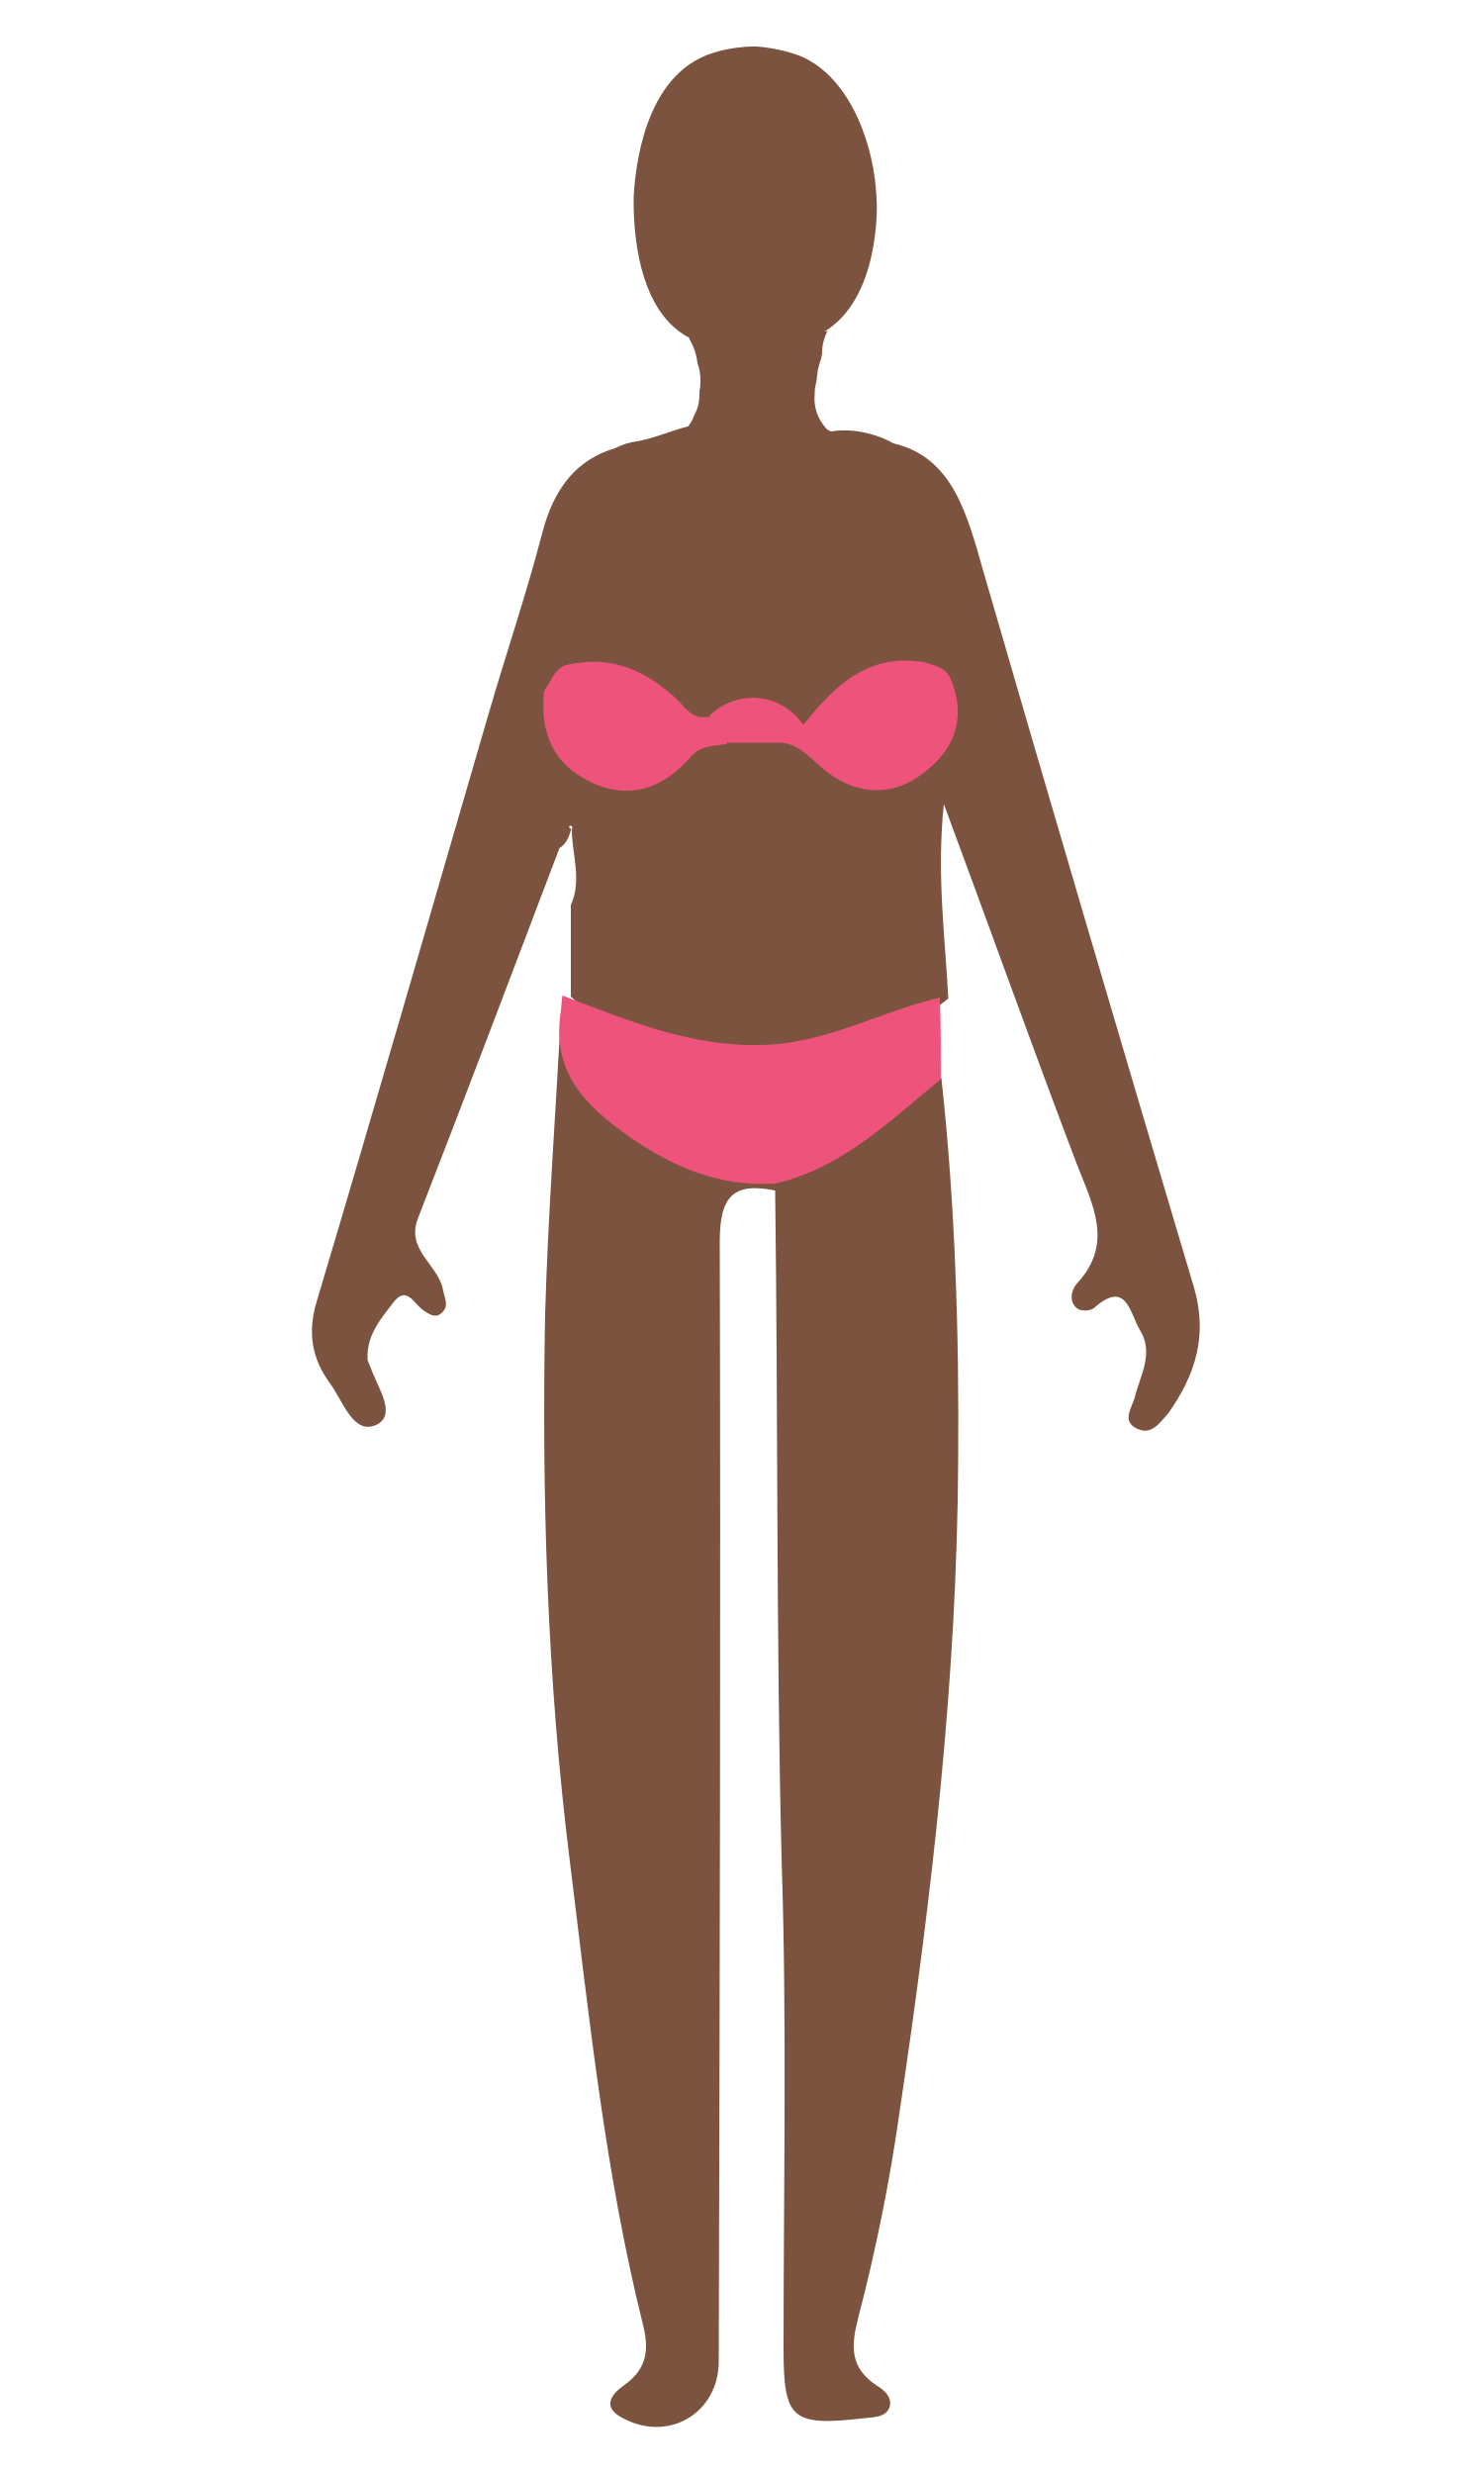
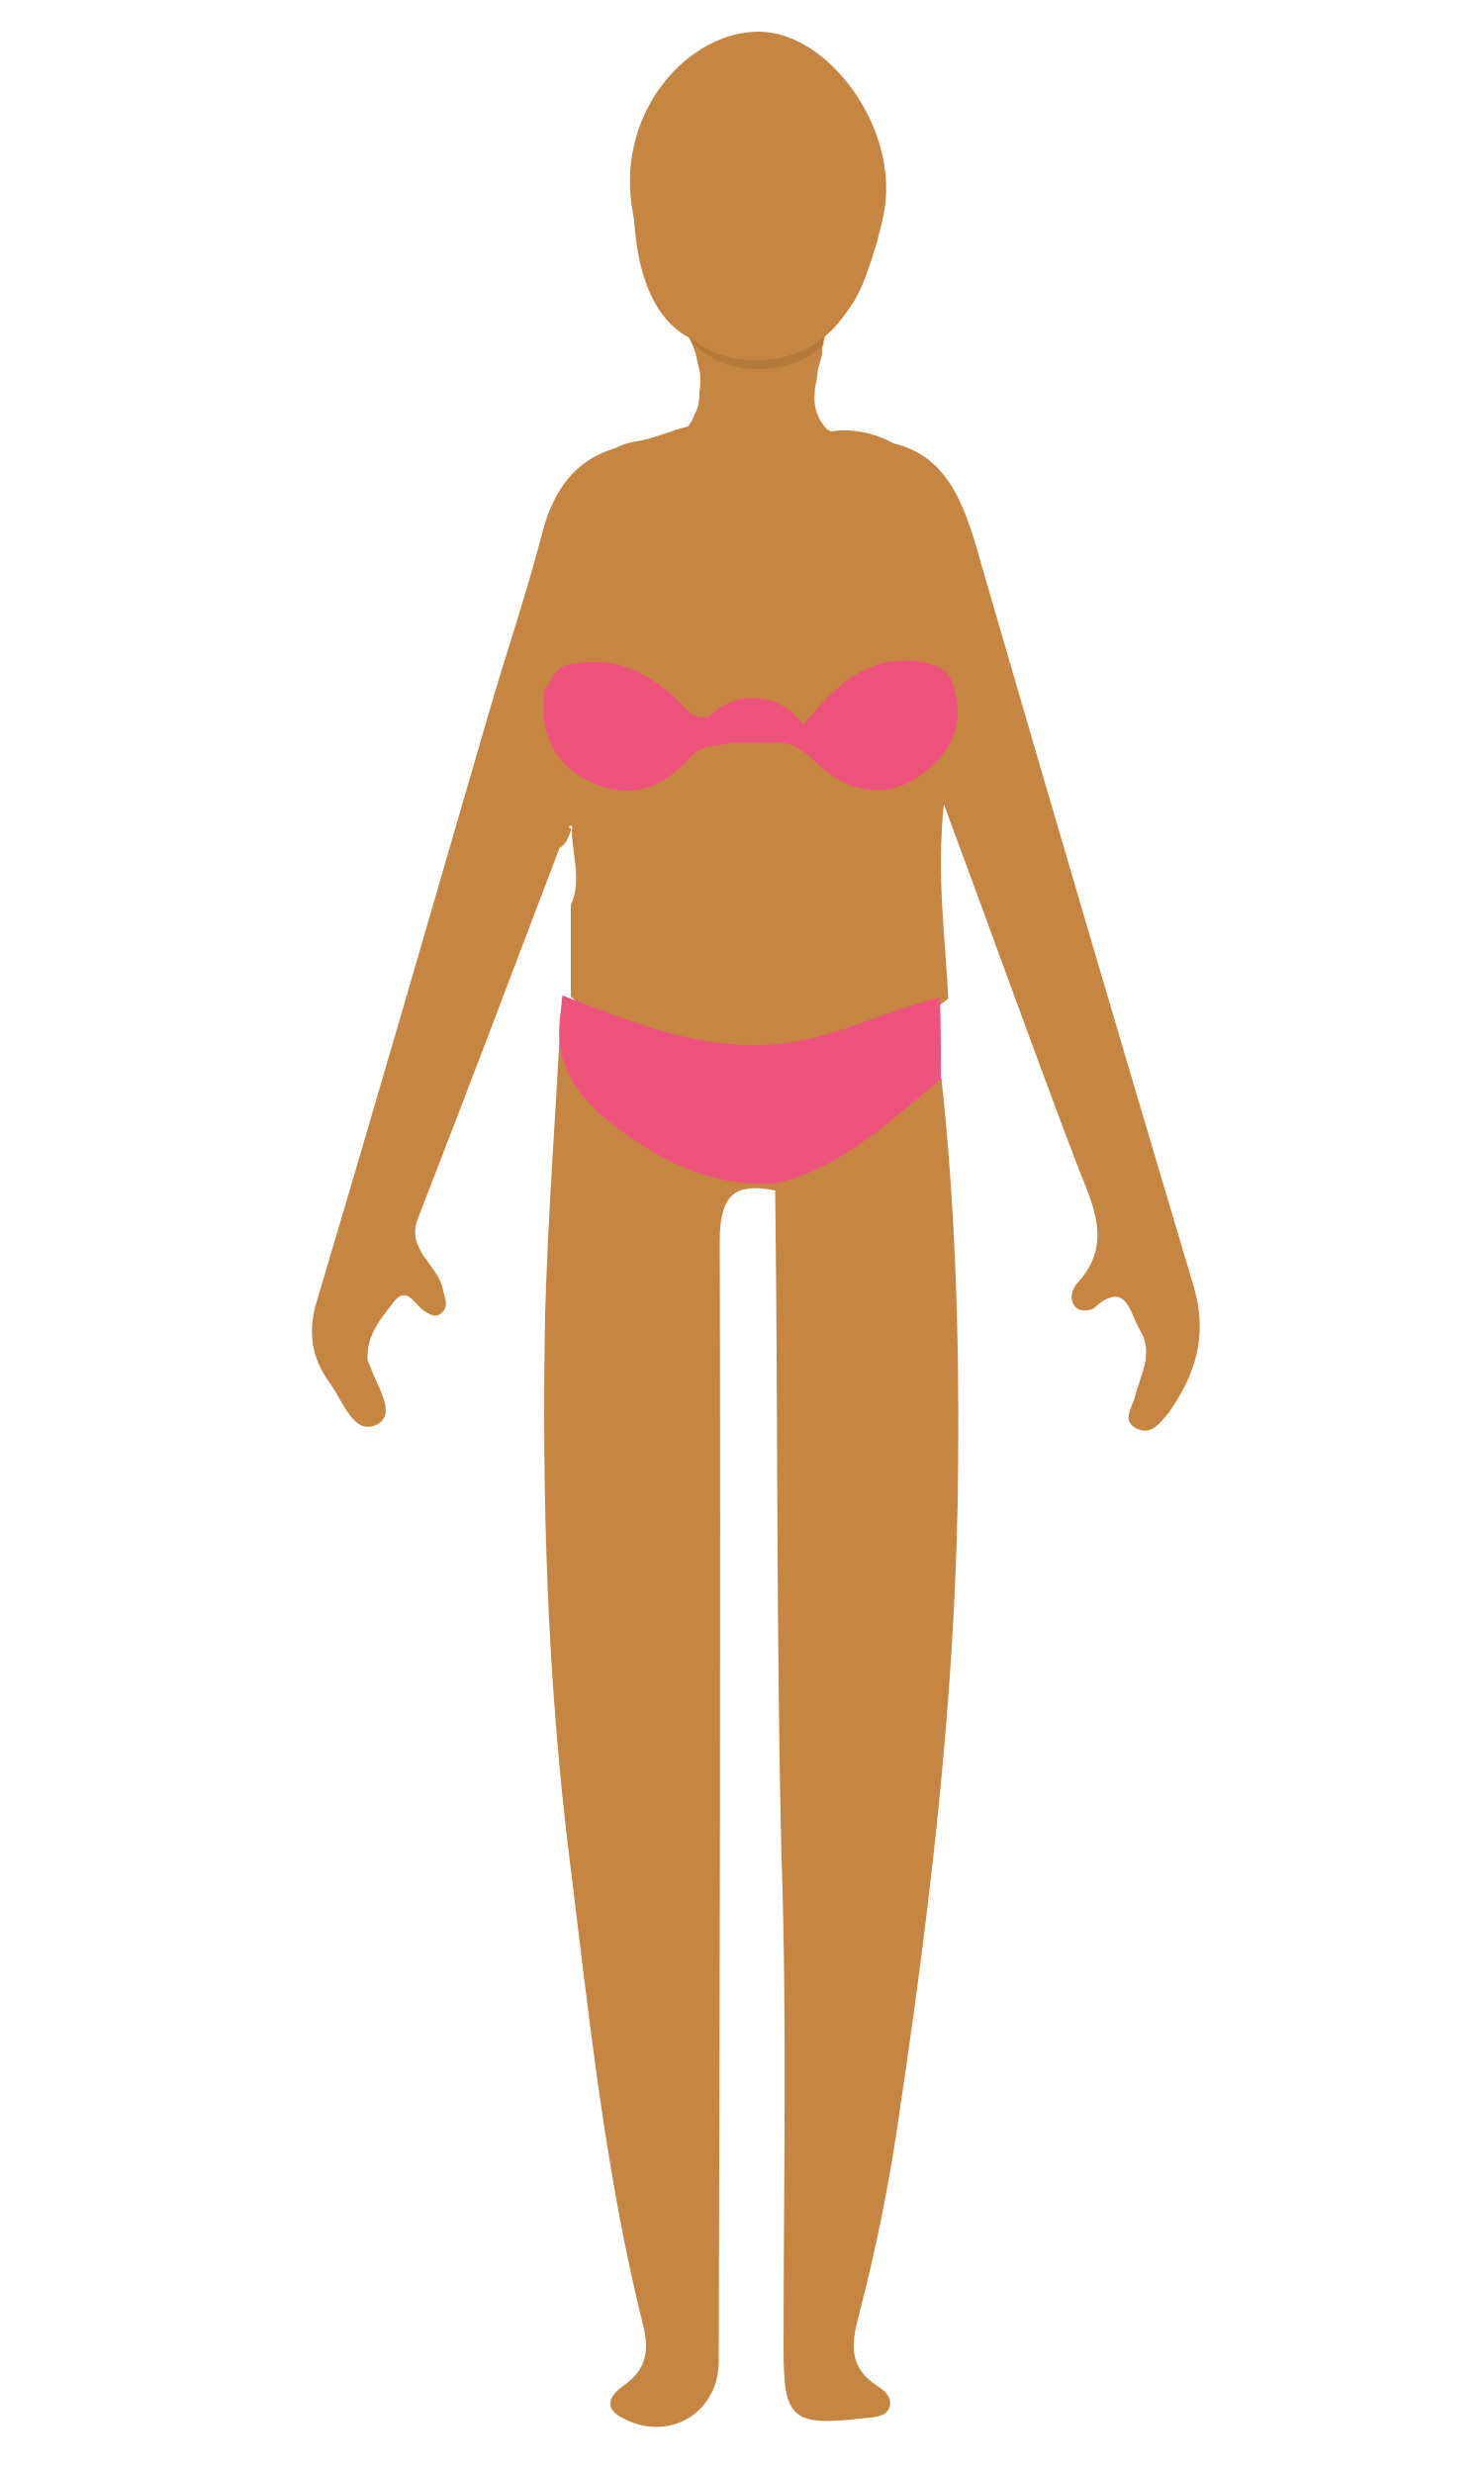
<svg xmlns="http://www.w3.org/2000/svg" version="1.1" id="Layer_1" x="0px" y="0px" viewBox="0 0 300 500" style="enable-background:new 0 0 300 500;" xml:space="preserve">
  <style type="text/css">
- 	.st0{fill:#7C533E;}
+ 	.st0{fill:#C68642;}
	.st1{fill:#EE537B;}
+ 	.st2{opacity:0.14;fill:#422200;}
</style>
  <path id="path4" class="st0" d="M152.8,9.4c0,0-6.2-0.2-11.4,2.4c-12.3,6.2-13.1,25.3-13.3,27.9c0,2.4-0.6,22.5,11.3,28.6  c0,0-0.1,0-0.1,0.1c0.9,1.5,1.5,3.2,1.7,5c0.4,1.1,0.6,2.2,0.6,3.4c0,0.7,0,1.5-0.2,2.2c0,1.1,0,2.2-0.4,3.4  c-0.2,0.7-0.6,1.3-0.9,2.1c-0.2,0.6-0.6,1.1-1,1.7c0,0-0.1,0-0.1,0c-3.6,0.9-6.7,2.4-10.3,3c-1.6,0.2-3,0.7-4.4,1.4  c-7.5,2.2-12.3,7.8-14.7,17.2c-3.2,12.3-7.3,24.3-10.9,36.7C87.2,184,75.8,223.6,64,263.1c-1.9,6.4-0.9,11.6,2.8,16.6  c2.6,3.6,4.7,10.5,9.4,8.2c4.1-2.1,0-7.7-1.3-11.6c-0.2-0.6-0.6-1.1-0.6-1.7c-0.2-4.9,2.8-8.2,5.4-11.6c2.6-3.2,4.1,0.7,6,1.9  c1.1,0.7,2.2,1.5,3.4,0.6c1.9-1.5,0.7-3.2,0.4-5.1c-1.1-4.9-7.5-7.9-5-14.2c9.7-24.9,19.1-49.8,28.6-74.8c1.1-0.7,1.7-1.7,2.1-3  c0.2-0.6,0.4-0.9,0.2-0.9c-1.1-0.6,0.7-1.1,0.2,0.2c0,4.9,2.1,10.1-0.2,15.2v18.5c17,16.5,57.4,15.9,76.3,0.4  c-0.6-12.3-2.4-24.7-0.9-39.3c9.5,25.6,18,49.4,26.9,72.8c3.2,8.2,7.5,16.1,0,24.1c-1.1,1.3-1.7,3.6,0,5c0.7,0.6,2.6,0.6,3.4,0  c6.7-6,7.3,1.1,9.4,4.5c2.8,4.7,0,9-1.1,13.5c-0.6,2.2-2.8,4.9,0.6,6.4c2.8,1.3,4.5-1.3,6.2-3.2c5.4-7.7,8-15.5,5.2-25.3  c-14.4-48.3-28.6-96.5-42.6-144.8c-3.3-11.6-6.2-23.1-18.2-25.9c-3.7-2.1-8.6-3.1-12.6-2.4c-0.3-0.1-0.6-0.3-0.9-0.5  c-1.8-2-2.7-4.5-2.4-7.1v-0.2v-0.2c0-0.7,0.2-1.5,0.4-2.4c0-0.6,0.2-1.3,0.2-1.9c0.2-0.7,0.4-1.7,0.7-2.4c0-0.4,0.2-0.7,0.2-1.3  c0-1.5,0.4-3,1.1-4.3c-0.2,0-0.4,0.1-0.6,0.1c11-6.7,10.7-24.9,10.5-26.9c-0.4-10.5-5.1-24.1-15-28.6C157.7,9.6,152.8,9.4,152.8,9.4  z M113.4,205.1c-1.1,20.2-2.6,40.2-3.2,60.4c-0.7,37,0.4,73.9,5,110.7c3.9,31.4,7.1,62.8,14.8,93.7c1.3,5.1,0.7,9-3.9,12.2  c-2.4,1.7-4.5,4.3-0.4,6.5c9.4,5.2,19.6-0.9,19.6-11.4c0.2-75.6,0.4-150.9,0.2-226.3c0-9.2,2.8-12,11.2-10.3  c0.6,45.3,0.2,90.3,1.3,135c1.1,33.1,0.4,66,0.4,99.1c0,14.4,1.7,15.7,16.5,14c1.9-0.2,4.1-0.2,4.9-2.1c0.7-2.1-1.1-3.6-2.6-4.5  c-5.4-3.6-5.2-7.9-3.7-13.7c3.6-13.8,6.4-27.7,8.4-41.9c6.5-43.6,11.6-87.4,11.8-131.5c0.2-25.8-0.6-51.6-3.4-77.2  c-12.2,5-21.7,14.4-33.2,21c-0.1-0.3-0.2-0.5-0.5-0.8c-5.2-3.2-11.4-1.5-17-4.1C126.5,228.1,117.1,219.3,113.4,205.1z" />
  <path id="path10" class="st1" d="M182.7,133.5c-8.9,0.1-14.9,6.2-20.3,13c-4.5-6.5-13.3-7.3-18.9-1.9c-0.2,0.3-0.3,0.6-0.4,0.9  c0-0.2,0.1-0.4,0.2-0.7c-3.4,0.9-4.9-2.1-6.7-3.7c-6-5.4-12.5-8.6-21-6.9c-3.4,0.2-3.9,3.2-5.6,5.4c-0.9,8.4,1.7,14.8,9.5,18.5  c8,3.7,14.6,1.1,20-5c2.1-2.6,4.9-2.2,7.5-2.8c0-0.1,0-0.2,0.1-0.3c0,0,0.1,0.1,0.1,0.1h9.7c4.3-0.2,6.5,2.8,9.4,5.2  c6,5.1,13.3,6,19.6,1.5c6.5-4.5,9.7-11,6.4-19.3c-0.9-2.6-3.4-3-5.6-3.7C185.3,133.6,184,133.5,182.7,133.5L182.7,133.5z   M113.7,201.2c-0.2,1.1-0.2,2.4-0.4,3.7c-1.7,12,5.2,18.7,14,24.9c9,6.2,18.3,10.1,29.4,9.4c13.7-3.2,23.2-12.7,33.5-21.1  c0-5.6,0-11-0.2-16.5c-11,2.6-21.1,8.2-32.7,9.4C141.6,212.4,127.8,206.6,113.7,201.2L113.7,201.2z" />
+   <path class="st2" d="M140,69.3c3.5,3.4,7.9,5.3,13.2,5.3c5.5,0,10-1.7,13.6-5c-0.1-0.3-0.2-0.7-0.3-0.9c-0.1-0.4-0.2-0.9-0.2-1.4  l-25.4-0.2C140.6,67.9,140.3,68.6,140,69.3z" />
+   <path class="st0" d="M178.6,43.5c-4.1,19.1-11.7,29.3-25.9,29.3c-14.2,0-22.1-11.9-25-31.3c-2.8-19.2,11.5-35.1,25.7-35.1  C167.5,6.4,182.2,26.3,178.6,43.5z" />
</svg>
